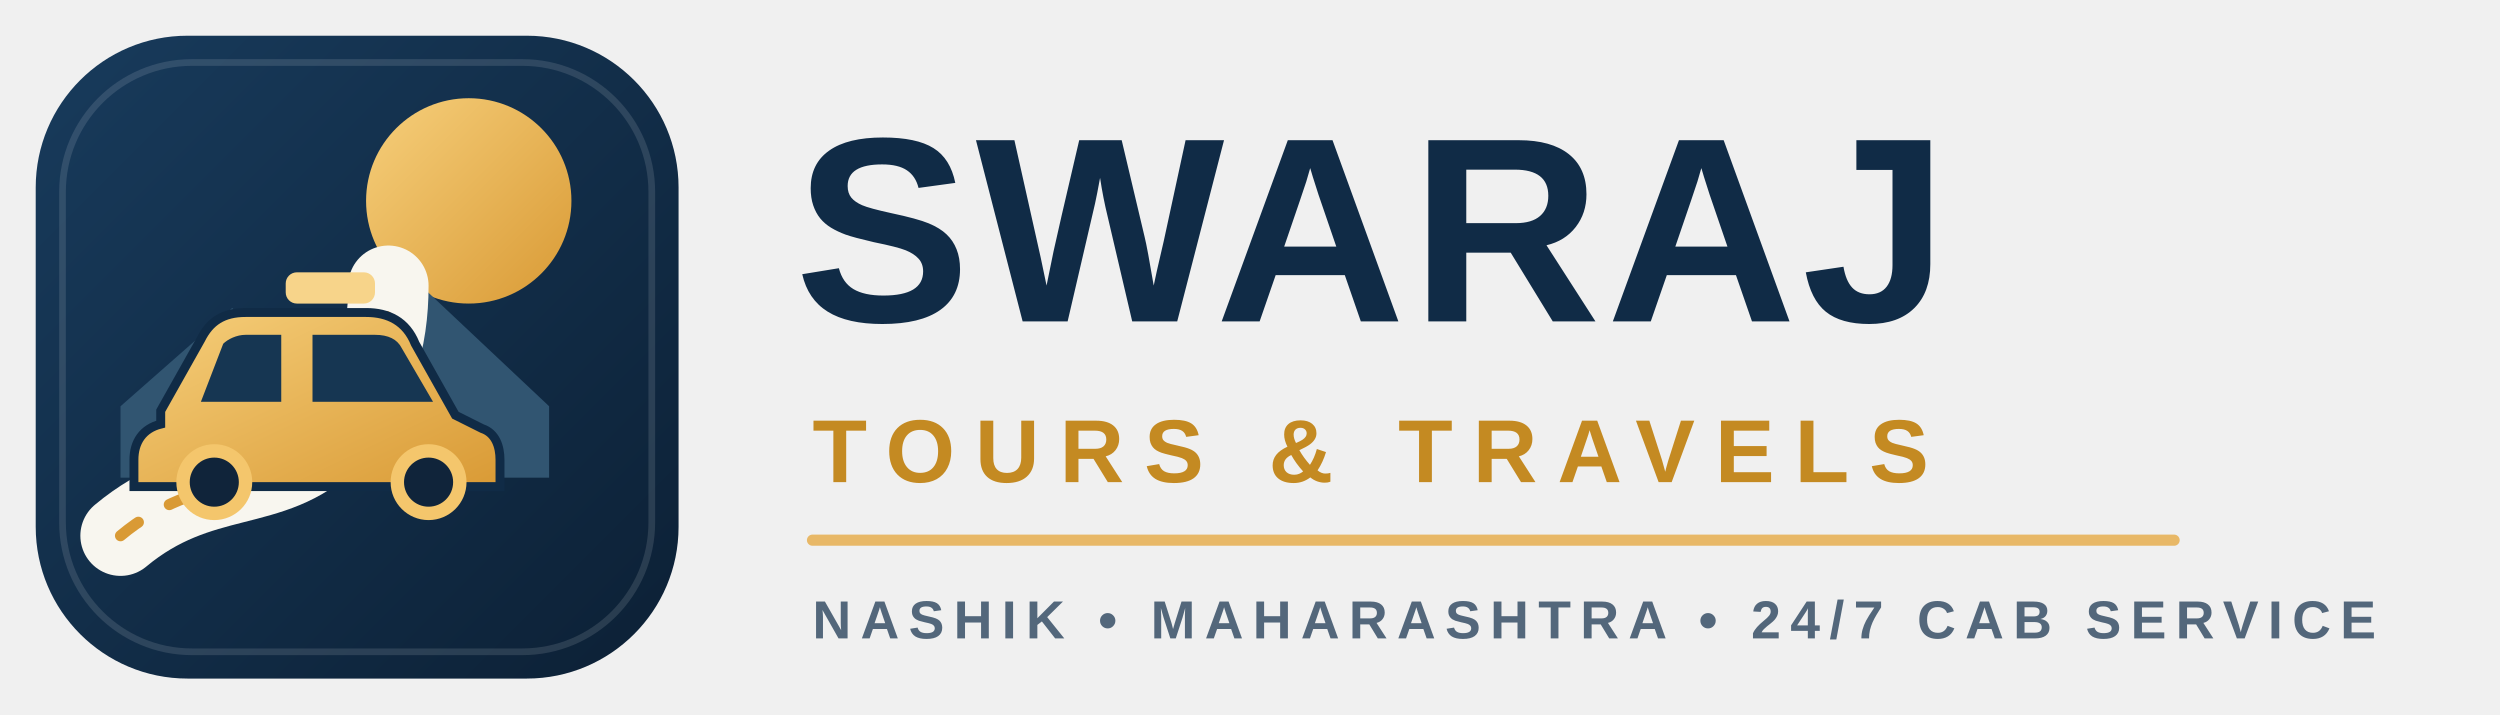
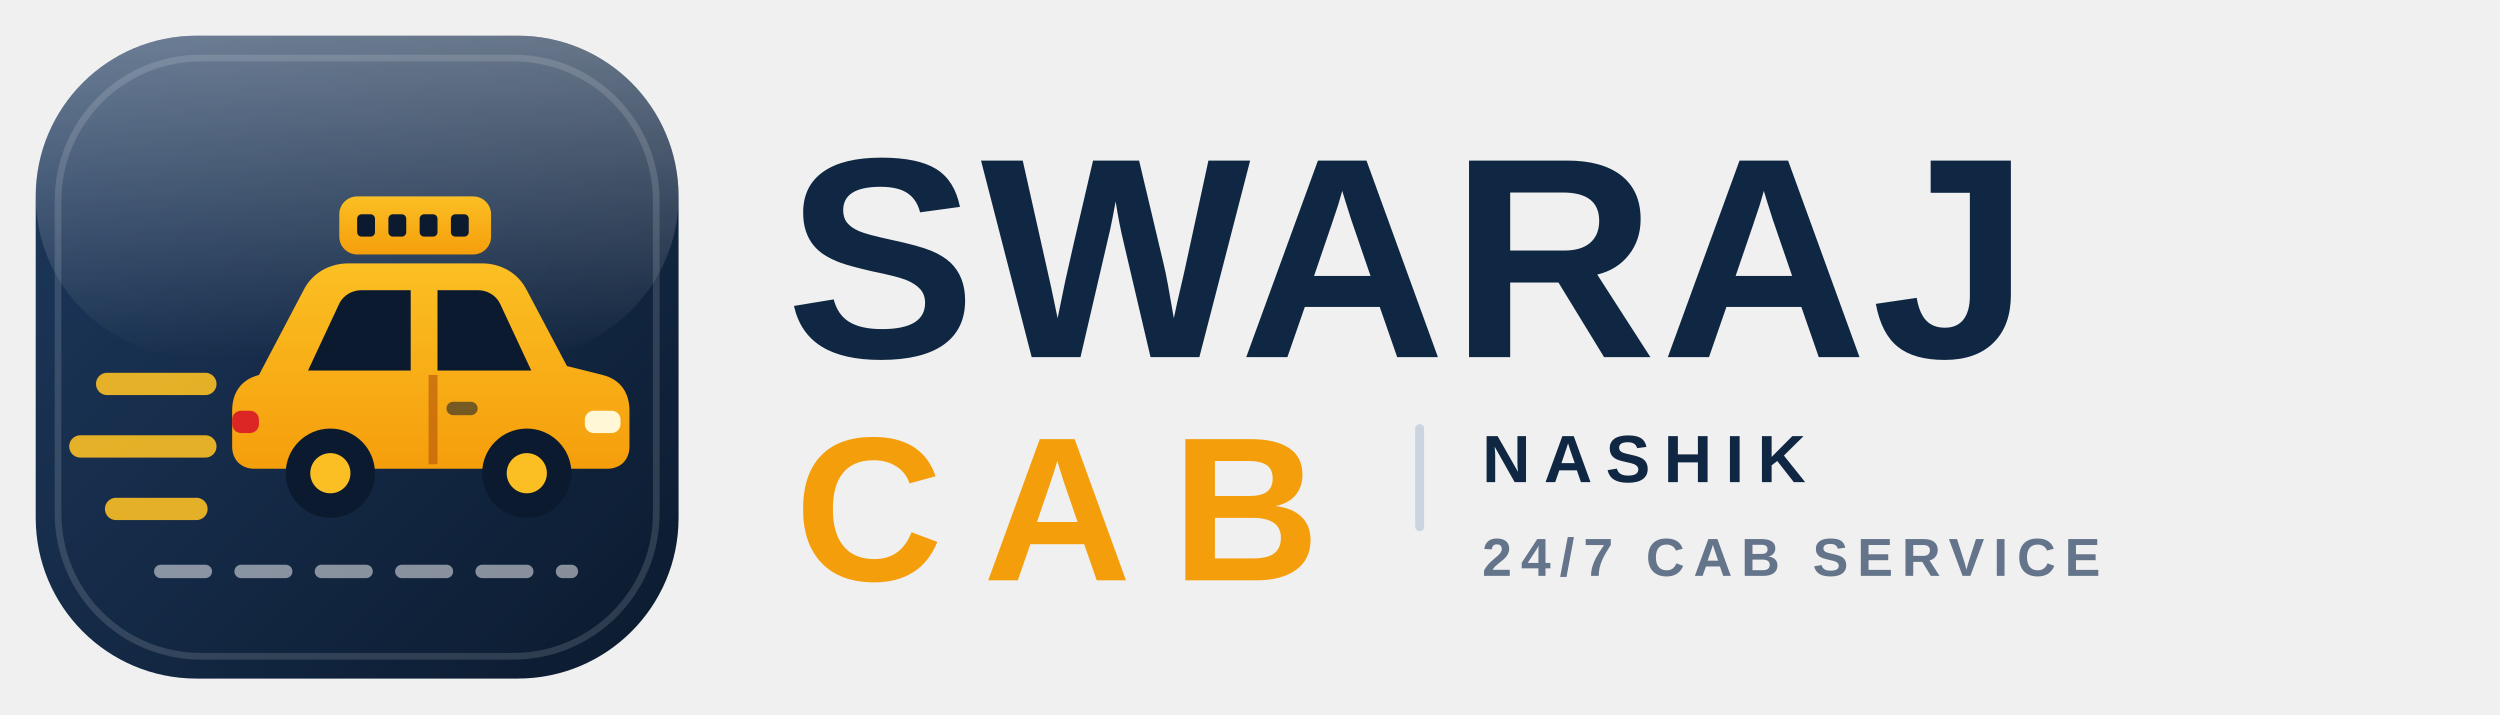
<svg xmlns="http://www.w3.org/2000/svg" viewBox="0 0 560 160" width="560" height="160" role="img" aria-labelledby="logo-title logo-description">
  <defs>
    <linearGradient id="badge" x1="0" y1="0" x2="1" y2="1">
-       <stop offset="0" stop-color="#183b5c" />
-       <stop offset="1" stop-color="#0c2035" />
+       <stop offset="0" stop-color="#1e3a5f" />
+       <stop offset="1" stop-color="#0b1a2e" />
    </linearGradient>
-     <linearGradient id="gold" x1="0" y1="0" x2="1" y2="1">
-       <stop offset="0" stop-color="#f6cf7b" />
-       <stop offset="1" stop-color="#d99a35" />
+     <linearGradient id="gold" x1="0" y1="0" x2="0" y2="1">
+       <stop offset="0" stop-color="#fbbf24" />
+       <stop offset="1" stop-color="#f59e0b" />
+     </linearGradient>
+     <linearGradient id="shine" x1="0" y1="0" x2="0" y2="1">
+       <stop offset="0" stop-color="#ffffff" stop-opacity=".35" />
+       <stop offset="1" stop-color="#ffffff" stop-opacity="0" />
    </linearGradient>
  </defs>
-   <rect x="8" y="8" width="144" height="144" rx="34" fill="url(#badge)" />
-   <rect x="14" y="14" width="132" height="132" rx="29" fill="none" stroke="#ffffff" stroke-opacity=".12" stroke-width="1.5" />
-   <circle cx="105" cy="45" r="23" fill="url(#gold)" />
-   <path d="M27 91 52 69l18 15 19-25 34 32v16H27z" fill="#315571" />
-   <path d="M27 120c18-15 34-9 47-22 10-10 13-22 13-34" fill="none" stroke="#f8f6ef" stroke-width="18" stroke-linecap="round" />
-   <path d="M27 120c18-15 34-9 47-22 10-10 13-22 13-34" fill="none" stroke="#d99a35" stroke-width="2.5" stroke-linecap="round" stroke-dasharray="5 8" />
-   <path d="M36 92 45 76c2-4 5-6 10-6h27c5 0 9 2 11 7l9 16 6 3c3 1 4 4 4 7v6H30v-6c0-4 2-7 6-8z" fill="url(#gold)" stroke="#102b46" stroke-width="2" />
-   <path d="m50 77-5 13h18V75h-8c-2 0-4 1-5 2zm20-2v15h27l-7-12c-1-2-3-3-6-3z" fill="#163652" />
-   <circle cx="48" cy="108" r="7" fill="#10243a" stroke="#f4c66c" stroke-width="3" />
-   <circle cx="96" cy="108" r="7" fill="#10243a" stroke="#f4c66c" stroke-width="3" />
-   <rect x="64" y="61" width="20" height="7" rx="2.5" fill="#f7d48a" />
-   <text x="178" y="72" font-family="Arial Black, Arial, Helvetica, sans-serif" font-size="59" font-weight="900" letter-spacing="1.2" fill="#102b46">SWARAJ</text>
-   <text x="182" y="108" font-family="Arial, Helvetica, sans-serif" font-size="20" font-weight="800" letter-spacing="4.5" fill="#c48a22">TOURS &amp; TRAVELS</text>
-   <path d="M182 121h305" stroke="#e8b867" stroke-width="2.5" stroke-linecap="round" />
-   <text x="182" y="143" font-family="Arial, Helvetica, sans-serif" font-size="12" font-weight="700" letter-spacing="2.1" fill="#53677b">NASHIK  •  MAHARASHTRA  •  24/7 CAB SERVICE</text>
+   <rect x="8" y="8" width="144" height="144" rx="36" fill="url(#badge)" />
+   <rect x="8" y="8" width="144" height="72" rx="36" fill="url(#shine)" />
+   <rect x="13" y="13" width="134" height="134" rx="32" fill="none" stroke="#ffffff" stroke-opacity=".14" stroke-width="1.5" />
+   <path d="M24 86h22M18 100h28M26 114h18" stroke="#fbbf24" stroke-width="5" stroke-linecap="round" stroke-opacity=".9" />
+   <rect x="76" y="44" width="34" height="13" rx="4" fill="url(#gold)" />
+   <rect x="80" y="48" width="4" height="5" rx="1" fill="#0b1a2e" />
+   <rect x="87" y="48" width="4" height="5" rx="1" fill="#0b1a2e" />
+   <rect x="94" y="48" width="4" height="5" rx="1" fill="#0b1a2e" />
+   <rect x="101" y="48" width="4" height="5" rx="1" fill="#0b1a2e" />
+   <path d="M52 100v-8c0-4 2-7 6-8l10-19c2-4 6-6 10-6h30c4 0 8 2 10 6l9 17 8 2c4 1 6 4 6 8v8c0 3-2 5-5 5H57c-3 0-5-2-5-5z" fill="url(#gold)" />
+   <path d="M69 83l7-15c1-2 3-3 5-3h11v18H69zm29 0V65h9c2 0 4 1 5 3l7 15H98z" fill="#0b1a2e" />
+   <path d="M97 84v20" stroke="#b45309" stroke-width="2" stroke-opacity=".6" />
+   <rect x="100" y="90" width="7" height="3" rx="1.5" fill="#0b1a2e" fill-opacity=".55" />
+   <rect x="131" y="92" width="8" height="5" rx="2" fill="#fff7d6" />
+   <rect x="52" y="92" width="6" height="5" rx="2" fill="#dc2626" />
+   <circle cx="74" cy="106" r="10" fill="#0b1a2e" />
+   <circle cx="74" cy="106" r="4.5" fill="#fbbf24" />
+   <circle cx="118" cy="106" r="10" fill="#0b1a2e" />
+   <circle cx="118" cy="106" r="4.5" fill="#fbbf24" />
+   <path d="M36 128h92" stroke="#ffffff" stroke-opacity=".5" stroke-width="3" stroke-linecap="round" stroke-dasharray="10 8" />
+   <text x="176" y="80" font-family="Arial Black, Arial, Helvetica, sans-serif" font-size="64" font-weight="900" letter-spacing="1" fill="#0f2742">SWARAJ</text>
+   <text x="178" y="130" font-family="Arial Black, Arial, Helvetica, sans-serif" font-size="46" font-weight="900" letter-spacing="9" fill="#f59e0b">CAB</text>
+   <path d="M318 118v-22" stroke="#cbd5e1" stroke-width="2" stroke-linecap="round" />
+   <text x="332" y="108" font-family="Arial, Helvetica, sans-serif" font-size="15" font-weight="800" letter-spacing="3" fill="#0f2742">NASHIK</text>
+   <text x="332" y="129" font-family="Arial, Helvetica, sans-serif" font-size="12" font-weight="700" letter-spacing="2" fill="#64748b">24/7 CAB SERVICE</text>
</svg>
